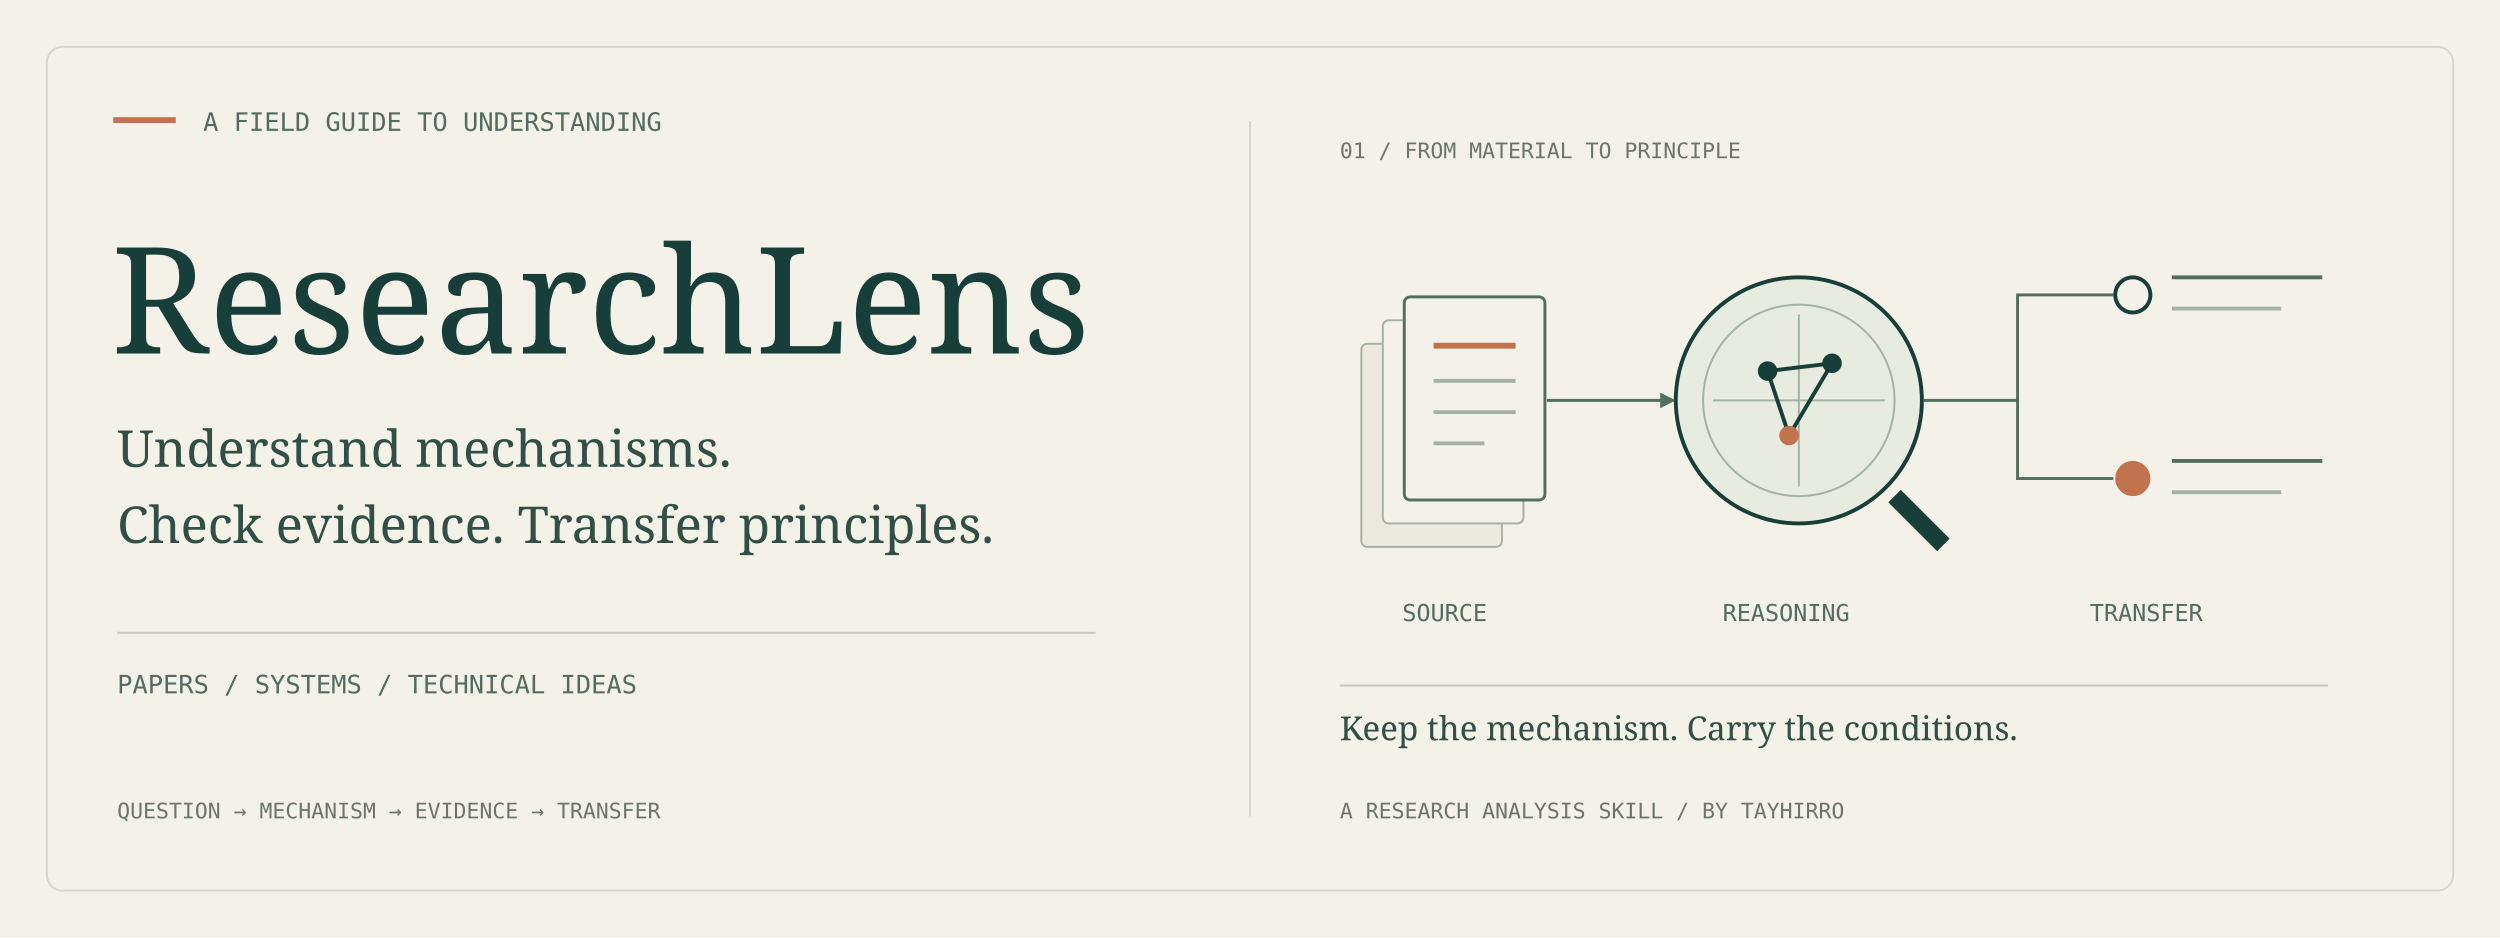
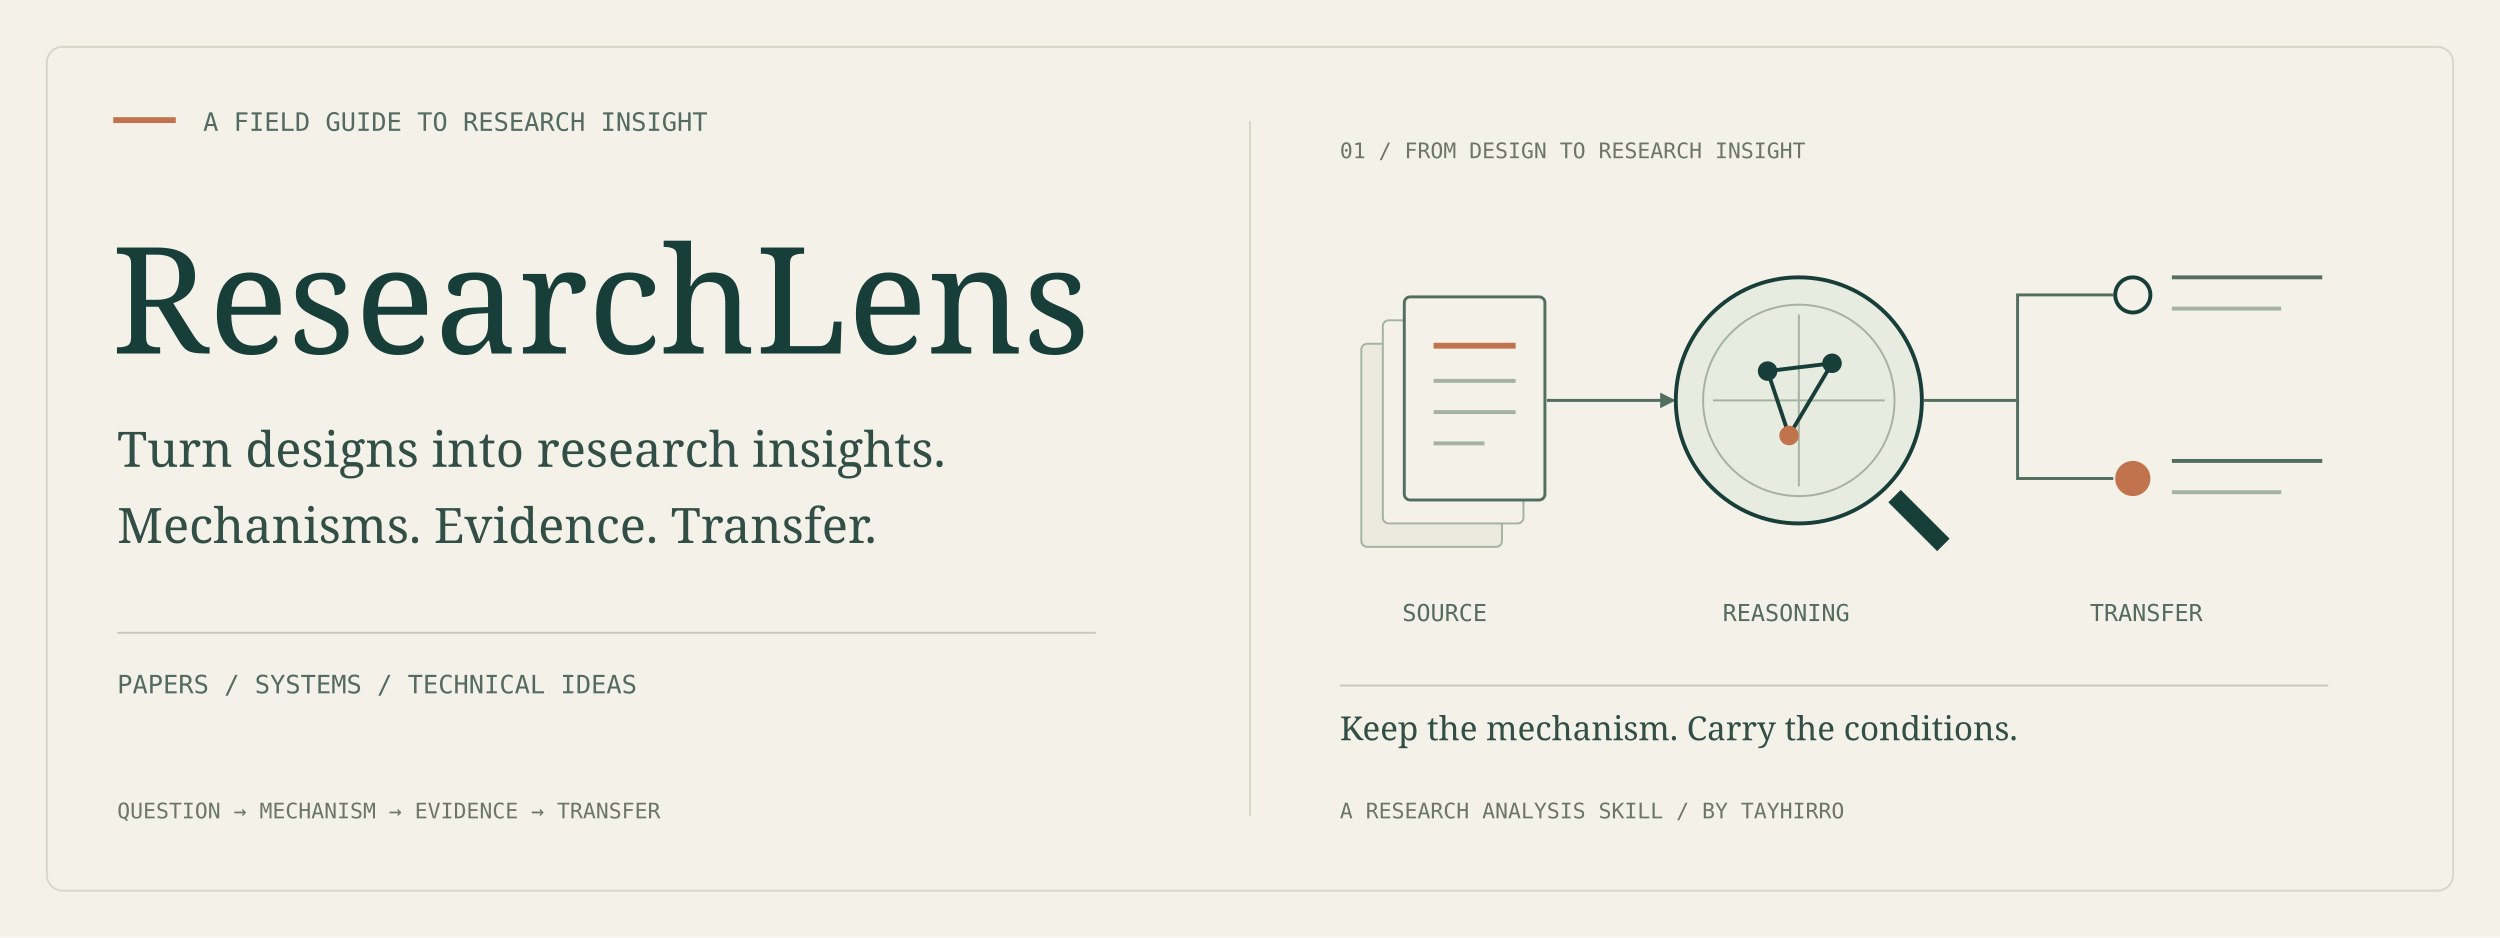
<svg xmlns="http://www.w3.org/2000/svg" width="1280" height="480" viewBox="0 0 1280 480" role="img" aria-labelledby="title desc">
  <rect width="1280" height="480" fill="#f4f1e9" />
  <rect x="24" y="24" width="1232" height="432" rx="8" fill="#f4f1e9" stroke="#d5d7c9" stroke-width="1" />
  <rect x="58" y="60" width="32" height="3" fill="#c1734d" />
-   <text x="104" y="67" font-family="Consolas,monospace" font-size="13" fill="#536b61">A FIELD GUIDE TO UNDERSTANDING</text>
+   <text x="104" y="67" font-family="Consolas,monospace" font-size="13" fill="#536b61">A FIELD GUIDE TO RESEARCH INSIGHT</text>
  <text x="57" y="181" font-family="Georgia,serif" font-size="76" fill="#173e38">ResearchLens</text>
-   <text x="60" y="239" font-family="Georgia,serif" font-size="26" fill="#314f46">Understand mechanisms.</text>
-   <text x="60" y="278" font-family="Georgia,serif" font-size="26" fill="#314f46">Check evidence. Transfer principles.</text>
+   <text x="60" y="239" font-family="Georgia,serif" font-size="25" fill="#314f46">Turn designs into research insights.</text>
+   <text x="60" y="278" font-family="Georgia,serif" font-size="25" fill="#314f46">Mechanisms. Evidence. Transfer.</text>
  <line x1="60" y1="324" x2="561" y2="324" stroke="#c6cabc" stroke-width="1" />
  <text x="60" y="355" font-family="Consolas,monospace" font-size="13" fill="#536b61">PAPERS / SYSTEMS / TECHNICAL IDEAS</text>
  <text x="60" y="419" font-family="Consolas,monospace" font-size="11" fill="#6b7667">QUESTION → MECHANISM → EVIDENCE → TRANSFER</text>
  <line x1="640" y1="62" x2="640" y2="418" stroke="#d5d7c9" stroke-width="1" />
-   <text x="686" y="81" font-family="Consolas,monospace" font-size="11" fill="#6b7667">01 / FROM MATERIAL TO PRINCIPLE</text>
+   <text x="686" y="81" font-family="Consolas,monospace" font-size="11" fill="#6b7667">01 / FROM DESIGN TO RESEARCH INSIGHT</text>
  <rect x="697" y="176" width="72" height="104" rx="3" fill="#ece9df" stroke="#a4b2a2" stroke-width="1" />
  <rect x="708" y="164" width="72" height="104" rx="3" fill="#f4f1e9" stroke="#a4b2a2" stroke-width="1" />
  <rect x="719" y="152" width="72" height="104" rx="3" fill="#f4f1e9" stroke="#526e5f" stroke-width="1.5" />
  <line x1="734" y1="177" x2="776" y2="177" stroke="#c1734d" stroke-width="3" />
  <line x1="734" y1="195" x2="776" y2="195" stroke="#a4b2a2" stroke-width="2" />
  <line x1="734" y1="211" x2="776" y2="211" stroke="#a4b2a2" stroke-width="2" />
  <line x1="734" y1="227" x2="760" y2="227" stroke="#a4b2a2" stroke-width="2" />
  <line x1="792" y1="205" x2="853" y2="205" stroke="#526e5f" stroke-width="1.5" />
  <polygon points="850,201 858,205 850,209" fill="#526e5f" />
  <circle cx="921" cy="205" r="63" fill="#e7ebe0" stroke="#173e38" stroke-width="2" />
  <circle cx="921" cy="205" r="49" fill="#e7ebe0" stroke="#a4b2a2" stroke-width="1" />
  <line x1="877" y1="205" x2="965" y2="205" stroke="#a4b2a2" stroke-width="1" />
  <line x1="921" y1="161" x2="921" y2="249" stroke="#a4b2a2" stroke-width="1" />
  <line x1="905" y1="190" x2="938" y2="186" stroke="#173e38" stroke-width="2" />
  <line x1="905" y1="190" x2="916" y2="223" stroke="#173e38" stroke-width="2" />
  <line x1="938" y1="186" x2="916" y2="223" stroke="#173e38" stroke-width="2" />
  <circle cx="905" cy="190" r="5" fill="#173e38" />
  <circle cx="938" cy="186" r="5" fill="#173e38" />
  <circle cx="916" cy="223" r="5" fill="#c1734d" />
  <line x1="970" y1="254" x2="995" y2="279" stroke="#173e38" stroke-width="9" />
  <polyline points="985,205 1033,205 1033,151 1082,151" fill="none" stroke="#526e5f" stroke-width="1.5" />
  <polyline points="1033,205 1033,245 1082,245" fill="none" stroke="#526e5f" stroke-width="1.5" />
  <circle cx="1092" cy="151" r="9" fill="#f4f1e9" stroke="#173e38" stroke-width="2" />
  <circle cx="1092" cy="245" r="9" fill="#c1734d" />
  <line x1="1112" y1="142" x2="1189" y2="142" stroke="#526e5f" stroke-width="2" />
  <line x1="1112" y1="158" x2="1168" y2="158" stroke="#a4b2a2" stroke-width="2" />
  <line x1="1112" y1="236" x2="1189" y2="236" stroke="#526e5f" stroke-width="2" />
  <line x1="1112" y1="252" x2="1168" y2="252" stroke="#a4b2a2" stroke-width="2" />
  <text x="718" y="318" font-family="Consolas,monospace" font-size="12" fill="#536b61">SOURCE</text>
  <text x="882" y="318" font-family="Consolas,monospace" font-size="12" fill="#536b61">REASONING</text>
  <text x="1070" y="318" font-family="Consolas,monospace" font-size="12" fill="#536b61">TRANSFER</text>
  <line x1="686" y1="351" x2="1192" y2="351" stroke="#c6cabc" stroke-width="1" />
  <text x="686" y="379" font-family="Georgia,serif" font-size="17" fill="#314f46">Keep the mechanism. Carry the conditions.</text>
  <text x="686" y="419" font-family="Consolas,monospace" font-size="11" fill="#6b7667">A RESEARCH ANALYSIS SKILL / BY TAYHIRRO</text>
</svg>
